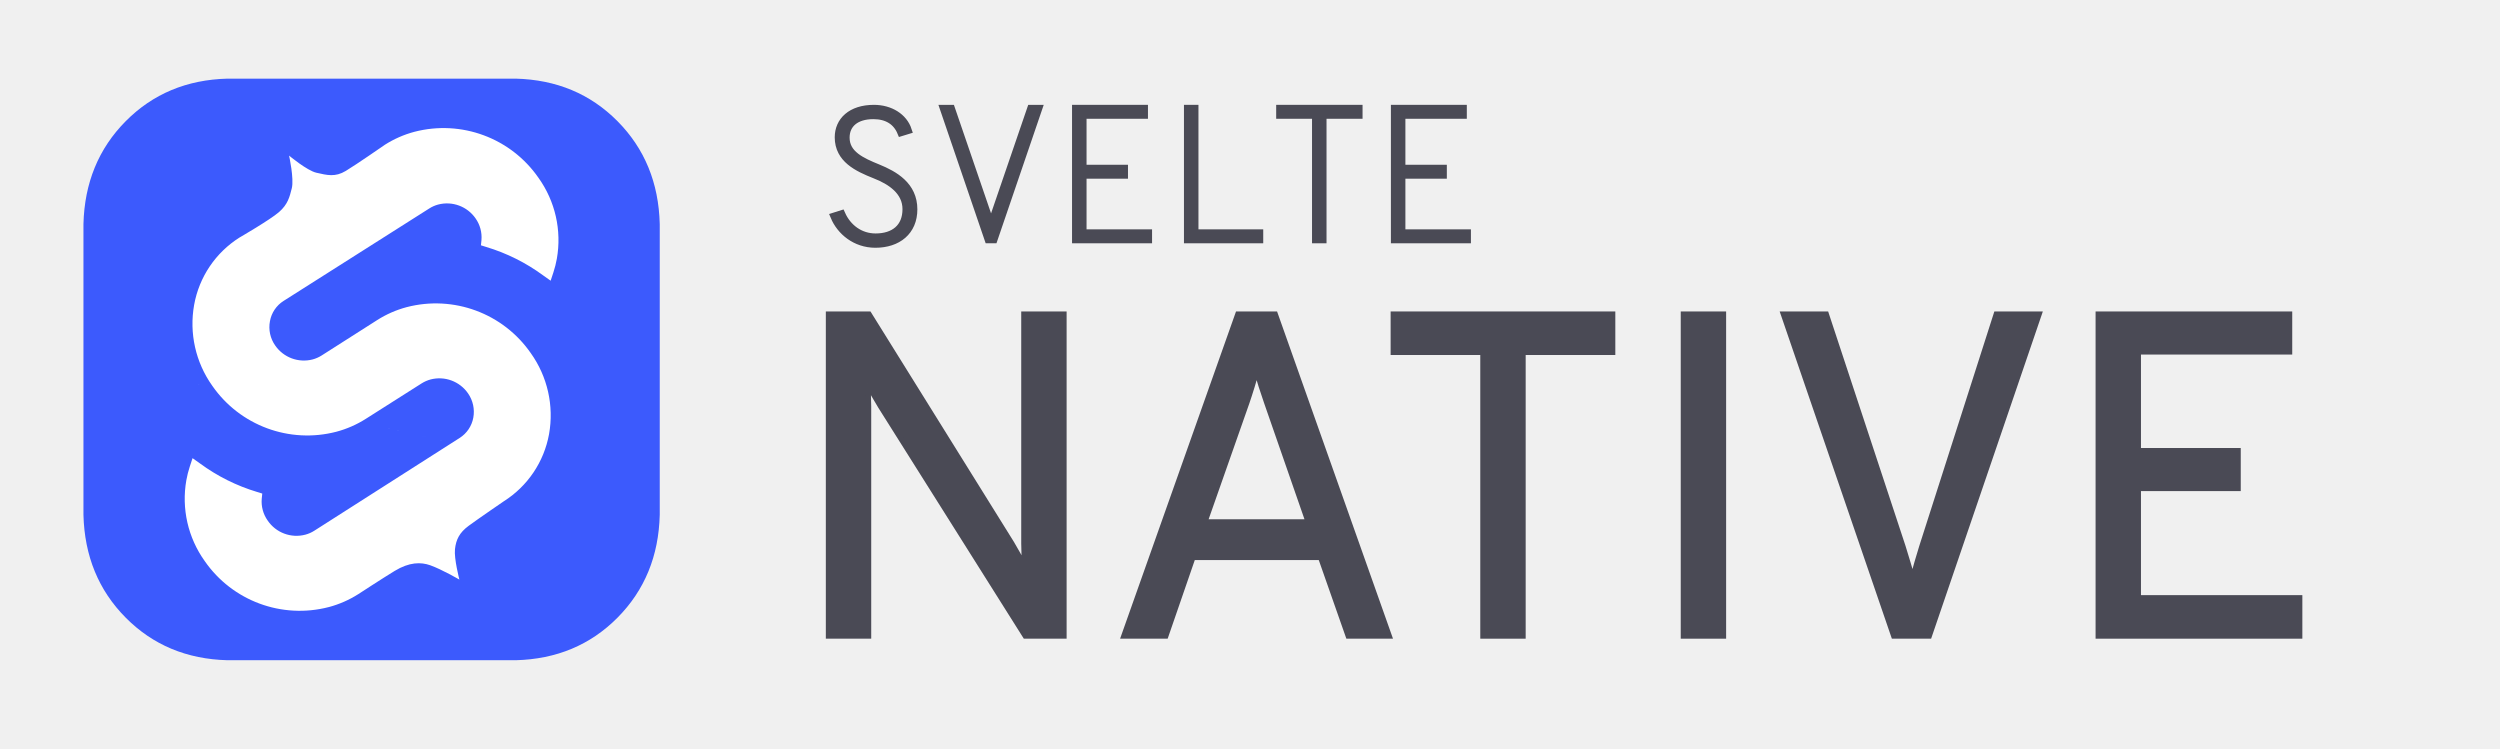
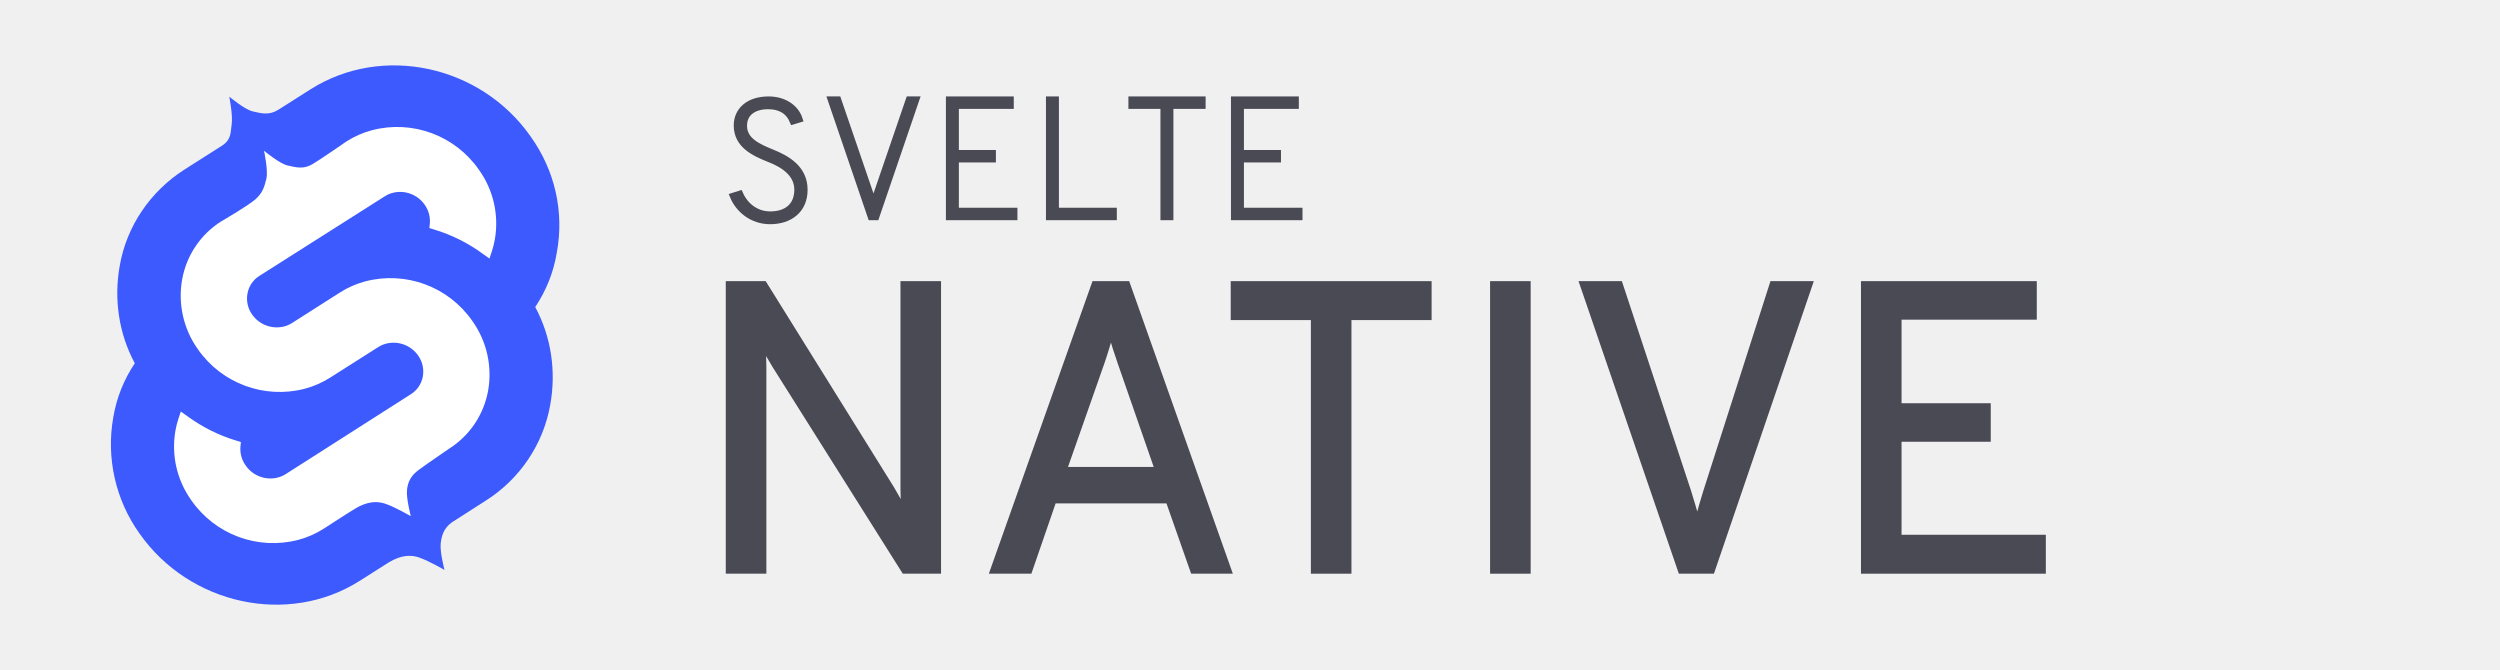
- <svg xmlns="http://www.w3.org/2000/svg" version="1.1" id="svelte" x="0px" y="0px" viewBox="0 0 464 139" xml:space="preserve" width="464" height="139">
-   <defs id="defs23" />
-   <style type="text/css" id="style2">
- 	.st0{fill:#159497;}
- 	.st1{fill:#FFFFFF;}
- 	.st2{fill:#4A4A55;}
- </style>
-   <path id="front" class="st1" d="m 61.9,112.2 c -8.4,2.2 -17.3,-1.1 -22.2,-8.2 -3,-4.2 -4.2,-9.4 -3.3,-14.5 0.1,-0.8 0.4,-1.6 0.6,-2.4 l 0.5,-1.5 1.3,1 c 3.1,2.2 6.5,4 10.2,5.1 l 1,0.3 -0.1,1 c -0.1,1.4 0.3,2.7 1.1,3.8 1.5,2.1 4.2,3.1 6.7,2.5 0.6,-0.2 1.1,-0.4 1.6,-0.7 L 85.3,82 c 1.3,-0.8 2.2,-2.1 2.4,-3.6 0.3,-1.5 -0.1,-3.1 -1,-4.4 -1.5,-2.1 -4.2,-3.1 -6.7,-2.5 -0.6,0.2 -1.1,0.4 -1.6,0.7 l -10,6.3 c -1.6,1 -3.4,1.8 -5.3,2.3 -8.4,2.2 -17.3,-1.1 -22.2,-8.2 -3,-4.2 -4.2,-9.4 -3.2,-14.5 0.9,-5 3.8,-9.4 8.1,-12.1 L 72,29.3 c 1.6,-1 3.4,-1.8 5.3,-2.3 8.4,-2.2 17.3,1.1 22.2,8.2 3,4.2 4.2,9.4 3.3,14.5 -0.2,0.8 -0.4,1.6 -0.6,2.4 l -0.5,1.5 -1.3,-1 c -3.1,-2.3 -6.5,-4 -10.2,-5.1 l -1,-0.3 0.1,-1 C 89.4,44.8 89,43.4 88.2,42.3 86.7,40.2 84,39.2 81.5,39.9 c -0.6,0.2 -1.1,0.4 -1.6,0.7 L 53.8,57.3 c -1.3,0.8 -2.2,2.1 -2.5,3.6 -0.3,1.5 0.1,3.1 1,4.4 1.5,2.1 4.1,3.1 6.7,2.5 0.6,-0.2 1.1,-0.4 1.6,-0.7 l 10,-6.3 c 1.6,-1 3.4,-1.8 5.3,-2.3 8.4,-2.2 17.3,1.1 22.2,8.2 3,4.2 4.2,9.4 3.3,14.5 -0.9,5 -3.8,9.4 -8.1,12.1 l -26.1,16.6 c -1.6,1 -3.4,1.8 -5.3,2.3" style="fill:#ffffff" />
-   <g id="layer1" style="display:inline">
-     <g id="g5649">
-       <path id="path2" d="m 114.616,22.502 c 5.031,5.077 7.642,11.436 7.833,19.079 v 53.972 c -0.191,7.64 -2.802,14.002 -7.833,19.079 -5.031,5.077 -11.334,7.712 -18.907,7.907 H 42.229 C 34.656,122.344 28.354,119.709 23.324,114.632 18.293,109.555 15.681,103.194 15.489,95.553 V 41.581 C 15.681,33.938 18.293,27.579 23.324,22.502 28.354,17.425 34.656,14.79 42.229,14.595 h 53.48 c 7.573,0.194 13.876,2.83 18.907,7.907 z M 24.395,68.566 c 110.657,25.394 55.329,12.697 0,0 z" style="fill:#3c5afd;stroke-width:0.42" />
-       <path style="fill:#ffffff;stroke-width:0.983" d="m 61.015,112.673 c -8.702,2.262 -17.892,-1.145 -23.016,-8.534 -3.112,-4.345 -4.342,-9.76 -3.412,-15.023 0.154,-0.856 0.367,-1.7 0.639,-2.527 l 0.511,-1.553 1.386,0.983 c 3.196,2.351 6.77,4.136 10.569,5.28 l 0.983,0.305 -0.098,0.983 c -0.118,1.424 0.269,2.843 1.091,4.011 1.537,2.281 4.351,3.339 7.01,2.635 0.585,-0.156 1.142,-0.402 1.652,-0.728 L 85.299,81.29 c 1.337,-0.844 2.261,-2.21 2.546,-3.765 0.292,-1.578 -0.063,-3.208 -0.983,-4.523 -1.545,-2.229 -4.316,-3.257 -6.941,-2.576 -0.587,0.158 -1.147,0.404 -1.662,0.728 L 67.917,77.721 C 66.223,78.801 64.373,79.614 62.431,80.13 53.723,82.398 44.524,78.991 39.396,71.596 36.301,67.244 35.089,61.829 36.033,56.573 c 0.929,-5.158 3.983,-9.689 8.416,-12.486 0,0 5.686,-3.287 7.334,-4.725 1.648,-1.438 1.973,-2.822 2.375,-4.425 0.444,-1.772 -0.506,-6.057 -0.506,-6.057 0,0 3.334,2.784 5.067,3.178 2.005,0.455 3.486,0.854 5.458,-0.335 1.972,-1.188 7.25,-4.851 7.25,-4.851 1.694,-1.08 3.544,-1.893 5.486,-2.409 8.705,-2.267 17.9,1.141 23.026,8.534 3.112,4.345 4.342,9.76 3.412,15.023 -0.154,0.856 -0.367,1.7 -0.639,2.527 L 102.2,52.1 100.814,51.117 C 97.618,48.766 94.043,46.981 90.245,45.837 l -0.983,-0.305 0.098,-0.983 c 0.118,-1.424 -0.269,-2.843 -1.091,-4.011 -1.543,-2.231 -4.316,-3.26 -6.941,-2.576 -0.585,0.156 -1.142,0.402 -1.652,0.728 l -27.037,17.156 c -1.338,0.842 -2.259,2.209 -2.537,3.766 -0.302,1.578 0.053,3.212 0.983,4.523 1.545,2.229 4.316,3.257 6.941,2.576 0.587,-0.158 1.147,-0.404 1.662,-0.728 L 69.992,59.415 c 1.694,-1.08 3.544,-1.893 5.486,-2.409 8.708,-2.268 17.907,1.139 23.035,8.534 3.105,4.347 4.328,9.763 3.392,15.023 -0.929,5.158 -3.983,9.689 -8.416,12.486 0,0 -4.788,3.276 -6.506,4.542 -1.719,1.266 -2.349,2.569 -2.54,4.343 -0.191,1.774 0.82,5.642 0.82,5.642 0,0 -3.244,-1.891 -5.416,-2.664 -1.749,-0.622 -3.898,-0.59 -6.591,1.048 -2.145,1.304 -6.744,4.304 -6.744,4.304 -1.694,1.08 -3.544,1.893 -5.486,2.409" id="path3711" />
-     </g>
-     <g aria-label="NATIVE" style="font-style:normal;font-variant:normal;font-weight:normal;font-stretch:normal;font-size:85.333px;line-height:24.983px;font-family:overpass;-inkscape-font-specification:'overpass, Normal';font-variant-ligatures:normal;font-variant-caps:normal;font-variant-numeric:normal;font-feature-settings:normal;text-align:start;letter-spacing:0px;word-spacing:0px;writing-mode:lr-tb;text-anchor:start;fill:#4a4a55;fill-opacity:1;stroke:#4a4a55;stroke-opacity:1" id="text4505">
-       <g id="g5725" transform="translate(472.8565,121.0695)">
-         <g transform="matrix(1.44354,0,0,1.44354,-333.4311,-69.78954)" style="font-style:normal;font-variant:normal;font-weight:100;font-stretch:normal;font-size:24px;line-height:24.983px;font-family:overpass;-inkscape-font-specification:'overpass, Thin';font-variant-ligatures:normal;font-variant-caps:normal;font-variant-numeric:normal;font-feature-settings:normal;text-align:start;letter-spacing:0px;word-spacing:0px;writing-mode:lr-tb;text-anchor:start;display:inline;fill:#4a4a55;fill-opacity:1;stroke:#4a4a55;stroke-opacity:1" id="g6512">
-           <g transform="matrix(0.6927414,0,0,0.6927414,230.7929,49.7294)" id="g5733-2" style="font-style:normal;font-variant:normal;font-weight:normal;font-stretch:normal;font-size:medium;line-height:24.983px;font-family:overpass;-inkscape-font-specification:'overpass, Normal';font-variant-ligatures:normal;font-variant-caps:normal;font-variant-numeric:normal;font-feature-settings:normal;text-align:start;letter-spacing:0px;word-spacing:0px;writing-mode:lr-tb;text-anchor:start;display:inline;fill:#4a4a55;fill-opacity:1;stroke:#4a4a55;stroke-opacity:1">
-             <path id="path5066-8" d="M -275.12,-5.026 V -64.759 h -7.424 v 42.581 c 0,1.365 0.085,2.816 0.171,4.352 -0.853,-1.621 -1.621,-2.987 -2.475,-4.437 l -26.453,-42.496 h -7.509 v 59.733 h 7.424 V -47.693 c 0,-1.365 -0.085,-2.901 -0.171,-4.181 0.768,1.451 1.621,2.901 2.389,4.181 l 26.88,42.667 z" style="font-style:normal;font-variant:normal;font-weight:normal;font-stretch:normal;font-size:85.333px;line-height:24.983px;font-family:overpass;-inkscape-font-specification:'overpass, Normal';font-variant-ligatures:normal;font-variant-caps:normal;font-variant-numeric:normal;font-feature-settings:normal;text-align:start;letter-spacing:0px;word-spacing:0px;writing-mode:lr-tb;text-anchor:start;display:inline;fill:#4a4a55;fill-opacity:1;stroke:#4a4a55;stroke-opacity:1" />
-             <path id="path5068-7" d="m -222.346,-5.026 h 7.595 l -21.163,-59.733 h -6.912 l -21.163,59.733 h 7.765 l 5.035,-14.592 h 23.723 z m -7.424,-21.163 h -19.2 l 7.765,-22.101 c 0.597,-1.707 1.451,-4.523 1.877,-6.059 0.341,1.536 1.28,4.352 1.877,6.059 z" style="font-style:normal;font-variant:normal;font-weight:normal;font-stretch:normal;font-size:85.333px;line-height:24.983px;font-family:overpass;-inkscape-font-specification:'overpass, Normal';font-variant-ligatures:normal;font-variant-caps:normal;font-variant-numeric:normal;font-feature-settings:normal;text-align:start;letter-spacing:0px;word-spacing:0px;writing-mode:lr-tb;text-anchor:start;display:inline;fill:#4a4a55;fill-opacity:1;stroke:#4a4a55;stroke-opacity:1" />
-             <path id="path5070-7" d="m -189.92,-57.677 h 16.64 v -7.083 h -40.704 v 7.083 h 16.64 v 52.651 h 7.424 z" style="font-style:normal;font-variant:normal;font-weight:normal;font-stretch:normal;font-size:85.333px;line-height:24.983px;font-family:overpass;-inkscape-font-specification:'overpass, Normal';font-variant-ligatures:normal;font-variant-caps:normal;font-variant-numeric:normal;font-feature-settings:normal;text-align:start;letter-spacing:0px;word-spacing:0px;writing-mode:lr-tb;text-anchor:start;display:inline;fill:#4a4a55;fill-opacity:1;stroke:#4a4a55;stroke-opacity:1" />
-             <path id="path5072-2" d="m -160.14,-5.026 h 7.424 V -64.759 h -7.424 z" style="font-style:normal;font-variant:normal;font-weight:normal;font-stretch:normal;font-size:85.333px;line-height:24.983px;font-family:overpass;-inkscape-font-specification:'overpass, Normal';font-variant-ligatures:normal;font-variant-caps:normal;font-variant-numeric:normal;font-feature-settings:normal;text-align:start;letter-spacing:0px;word-spacing:0px;writing-mode:lr-tb;text-anchor:start;display:inline;fill:#4a4a55;fill-opacity:1;stroke:#4a4a55;stroke-opacity:1" />
-             <path id="path5074-7" d="m -121.098,-5.026 h 6.571 l 20.395,-59.733 h -7.936 l -13.824,43.179 c -0.512,1.707 -1.195,3.84 -1.707,6.059 -0.597,-2.219 -1.28,-4.352 -1.792,-6.059 l -14.251,-43.179 h -7.936 z" style="font-style:normal;font-variant:normal;font-weight:normal;font-stretch:normal;font-size:85.333px;line-height:24.983px;font-family:overpass;-inkscape-font-specification:'overpass, Normal';font-variant-ligatures:normal;font-variant-caps:normal;font-variant-numeric:normal;font-feature-settings:normal;text-align:start;letter-spacing:0px;word-spacing:0px;writing-mode:lr-tb;text-anchor:start;display:inline;fill:#4a4a55;fill-opacity:1;stroke:#4a4a55;stroke-opacity:1" />
-             <path id="path5076-2" d="m -83.144,-5.026 h 37.376 v -7.083 h -29.952 v -20.309 h 18.517 v -6.997 h -18.517 v -18.347 h 28.075 v -6.997 h -35.499 z" style="font-style:normal;font-variant:normal;font-weight:normal;font-stretch:normal;font-size:85.333px;line-height:24.983px;font-family:overpass;-inkscape-font-specification:'overpass, Normal';font-variant-ligatures:normal;font-variant-caps:normal;font-variant-numeric:normal;font-feature-settings:normal;text-align:start;letter-spacing:0px;word-spacing:0px;writing-mode:lr-tb;text-anchor:start;display:inline;fill:#4a4a55;fill-opacity:1;stroke:#4a4a55;stroke-opacity:1" />
-           </g>
-           <path d="m 15.966,-4.168 c 2.856,0 4.896,-1.608 4.896,-4.44 0,-3.072 -2.472,-4.44 -4.584,-5.304 -2.064,-0.84 -4.128,-1.752 -4.128,-3.912 0,-1.776 1.32,-2.88 3.552,-2.88 1.8,0 3,0.792 3.576,2.184 l 0.864,-0.264 c -0.552,-1.68 -2.28,-2.76 -4.368,-2.76 -2.928,0 -4.536,1.584 -4.536,3.672 0,2.784 2.424,3.912 4.656,4.8 2.112,0.816 4.056,2.16 4.056,4.44 0,2.376 -1.584,3.624 -3.96,3.624 -1.992,0 -3.6,-1.2 -4.392,-2.976 l -0.912,0.288 c 0.792,1.896 2.712,3.528 5.28,3.528 z" id="path5087-50" />
-           <path d="m 30.502,-4.744 h 0.672 l 5.736,-16.8 h -0.936 l -4.8,14.016 c -0.12,0.336 -0.216,0.648 -0.336,1.008 -0.12,-0.36 -0.216,-0.672 -0.336,-1.008 l -4.8,-14.016 h -0.936 z" id="path5089-3" />
-           <path d="m 41.75,-4.744 h 9.288 v -0.792 h -8.424 v -7.512 h 5.328 v -0.792 h -5.328 v -6.912 h 7.896 v -0.792 h -8.76 z" id="path5091-4" />
-           <path d="m 56.139,-4.744 h 9.192 v -0.792 h -8.328 V -21.544 h -0.864 z" id="path5093-2" />
-           <path d="m 73.469,-20.752 h 4.632 v -0.792 h -10.104 v 0.792 h 4.608 v 16.008 h 0.864 z" id="path5095-92" />
-           <path d="m 82.746,-4.744 h 9.288 v -0.792 h -8.424 v -7.512 h 5.328 v -0.792 h -5.328 v -6.912 h 7.896 v -0.792 h -8.76 z" id="path5097-4" />
+ <svg xmlns="http://www.w3.org/2000/svg" id="svelte" width="519" height="139" viewBox="0 0 519 139" version="1.1">
+   <defs id="defs1846" />
+   <path id="front" fill="#fff" d="M61.89,112.16a20.73,20.73,0,0,1-22.24-8.25,19.14,19.14,0,0,1-3.27-14.5A17,17,0,0,1,37,87l.49-1.5,1.34,1A33.78,33.78,0,0,0,49,91.56l1,.29-.09,1A5.9,5.9,0,0,0,51,96.7a6.25,6.25,0,0,0,6.7,2.48,5.85,5.85,0,0,0,1.6-.7L85.34,81.86a5.42,5.42,0,0,0,2.45-3.64,5.77,5.77,0,0,0-1-4.37,6.25,6.25,0,0,0-6.7-2.48,5.72,5.72,0,0,0-1.6.7l-10,6.35a19.1,19.1,0,0,1-5.29,2.32A20.72,20.72,0,0,1,41,72.5,19.16,19.16,0,0,1,37.75,58a18,18,0,0,1,8.13-12.06L72,29.32A19.05,19.05,0,0,1,77.26,27a20.71,20.71,0,0,1,22.23,8.25,19.14,19.14,0,0,1,3.28,14.5,20.15,20.15,0,0,1-.62,2.43l-.5,1.5-1.33-1a33.78,33.78,0,0,0-10.2-5.1l-1-.29.09-1a5.86,5.86,0,0,0-1.06-3.88A6.23,6.23,0,0,0,81.49,40a5.72,5.72,0,0,0-1.6.7L53.8,57.29a5.45,5.45,0,0,0-2.45,3.63,5.84,5.84,0,0,0,1,4.38A6.25,6.25,0,0,0,59,67.78a6,6,0,0,0,1.6-.7l10-6.34a18.61,18.61,0,0,1,5.3-2.33,20.7,20.7,0,0,1,22.23,8.24,19.16,19.16,0,0,1,3.28,14.5,18,18,0,0,1-8.13,12.06L67.19,109.83a19.18,19.18,0,0,1-5.3,2.33" />
+   <g id="g1870" transform="translate(83.95604,-125.0402)">
+     <path id="path877" d="m -36.36,145.107 c 0,0 0.798,3.955 0.489,5.841 -0.25,1.524 0.005,3.058 -2.024,4.349 l -7.734,4.921 c -7.086,4.509 -12.051,11.767 -13.475,20.023 -1.234,6.928 -0.19,14.044 3.131,20.213 -2.278,3.416 -3.795,7.213 -4.46,11.198 -1.518,8.446 0.475,17.176 5.409,24.104 10.439,14.899 30.935,19.264 45.739,9.869 l 6.027,-3.825 c 2.597,-1.579 4.669,-1.61 6.355,-1.01 2.094,0.745 5.222,2.569 5.222,2.569 0,0 -0.974,-3.73 -0.79,-5.441 0.184,-1.711 0.642,-3.202 2.299,-4.423 l 6.984,-4.478 c 7.117,-4.46 12.054,-11.767 13.477,-20.023 1.234,-6.927 0.189,-14.046 -3.132,-20.214 2.278,-3.416 3.796,-7.211 4.461,-11.197 1.613,-8.541 -0.381,-17.177 -5.411,-24.199 -10.344,-14.804 -30.842,-19.264 -45.74,-9.774 l -6.678,4.238 c -1.901,1.146 -3.329,0.763 -5.263,0.324 -1.671,-0.379 -4.887,-3.065 -4.887,-3.065 z" style="fill:#3c5afd;stroke:none;stroke-width:0.237;stroke-opacity:1;fill-opacity:1" />
+     <path style="fill:#ffffff;fill-opacity:1;stroke:none;stroke-width:0.237;stroke-miterlimit:4;stroke-dasharray:none;stroke-opacity:1" d="m -22.051,237.121 c -8.391,2.181 -17.251,-1.104 -22.191,-8.228 -3.001,-4.189 -4.186,-9.41 -3.289,-14.485 0.148,-0.825 0.354,-1.64 0.616,-2.436 l 0.493,-1.498 1.337,0.948 c 3.081,2.266 6.528,3.988 10.19,5.09 l 0.948,0.294 -0.095,0.948 c -0.113,1.373 0.259,2.742 1.052,3.868 1.482,2.2 4.195,3.219 6.759,2.54 0.564,-0.151 1.101,-0.387 1.593,-0.701 L 1.363,206.863 c 1.29,-0.814 2.18,-2.131 2.455,-3.631 0.281,-1.522 -0.06,-3.093 -0.948,-4.361 -1.49,-2.149 -4.162,-3.14 -6.692,-2.484 -0.566,0.153 -1.106,0.389 -1.602,0.701 l -9.972,6.332 c -1.633,1.041 -3.417,1.825 -5.29,2.322 -8.396,2.187 -17.266,-1.098 -22.21,-8.228 -2.984,-4.196 -4.153,-9.417 -3.242,-14.485 0.896,-4.974 3.84,-9.342 8.114,-12.039 0,0 5.482,-3.169 7.071,-4.556 1.589,-1.387 1.903,-2.721 2.29,-4.267 0.428,-1.708 -0.488,-5.84 -0.488,-5.84 0,0 3.215,2.684 4.886,3.064 1.933,0.439 3.361,0.823 5.263,-0.323 1.901,-1.146 6.99,-4.678 6.99,-4.678 1.633,-1.041 3.417,-1.825 5.29,-2.322 8.394,-2.186 17.259,1.1 22.201,8.228 3.001,4.189 4.186,9.411 3.289,14.485 -0.148,0.825 -0.354,1.639 -0.616,2.436 l -0.493,1.498 -1.337,-0.948 c -3.081,-2.266 -6.528,-3.988 -10.19,-5.09 l -0.948,-0.294 0.095,-0.948 c 0.113,-1.373 -0.259,-2.742 -1.052,-3.868 -1.488,-2.151 -4.161,-3.143 -6.693,-2.484 -0.564,0.151 -1.101,0.387 -1.593,0.701 l -26.069,16.542 c -1.29,0.812 -2.178,2.13 -2.446,3.631 -0.291,1.522 0.051,3.097 0.948,4.361 1.49,2.149 4.162,3.14 6.693,2.484 0.566,-0.153 1.106,-0.389 1.602,-0.701 l 9.934,-6.332 c 1.633,-1.041 3.417,-1.825 5.29,-2.322 8.396,-2.187 17.265,1.099 22.21,8.228 2.994,4.192 4.173,9.413 3.27,14.485 -0.896,4.974 -3.84,9.342 -8.114,12.039 0,0 -4.616,3.158 -6.273,4.379 -1.657,1.221 -2.265,2.477 -2.449,4.187 -0.184,1.711 0.791,5.44 0.791,5.44 0,0 -3.128,-1.824 -5.222,-2.568 -1.686,-0.6 -3.759,-0.568 -6.355,1.01 -2.068,1.257 -6.503,4.15 -6.503,4.15 -1.633,1.041 -3.417,1.825 -5.29,2.322" id="path3711" />
+   </g>
+   <g transform="translate(-2.603274,0.5593727)" aria-label="NATIVE" style="font-style:normal;font-variant:normal;font-weight:normal;font-stretch:normal;font-size:85.333px;line-height:24.983px;font-family:overpass;-inkscape-font-specification:'overpass, Normal';font-variant-ligatures:normal;font-variant-caps:normal;font-variant-numeric:normal;font-feature-settings:normal;text-align:start;letter-spacing:0px;word-spacing:0px;writing-mode:lr-tb;text-anchor:start;display:inline;fill:#4a4a55;fill-opacity:1;stroke:#4a4a55;stroke-opacity:1" id="text4505">
+     <g id="g5725" transform="translate(472.8565,121.0695)">
+       <g transform="matrix(1.44354,0,0,1.44354,-333.4311,-69.78954)" style="font-style:normal;font-variant:normal;font-weight:100;font-stretch:normal;font-size:24px;line-height:24.983px;font-family:overpass;-inkscape-font-specification:'overpass, Thin';font-variant-ligatures:normal;font-variant-caps:normal;font-variant-numeric:normal;font-feature-settings:normal;text-align:start;letter-spacing:0px;word-spacing:0px;writing-mode:lr-tb;text-anchor:start;display:inline;fill:#4a4a55;fill-opacity:1;stroke:#4a4a55;stroke-opacity:1" id="g6512">
+         <g transform="matrix(0.6927414,0,0,0.6927414,230.7929,49.7294)" id="g5733-2" style="font-style:normal;font-variant:normal;font-weight:normal;font-stretch:normal;font-size:medium;line-height:24.983px;font-family:overpass;-inkscape-font-specification:'overpass, Normal';font-variant-ligatures:normal;font-variant-caps:normal;font-variant-numeric:normal;font-feature-settings:normal;text-align:start;letter-spacing:0px;word-spacing:0px;writing-mode:lr-tb;text-anchor:start;display:inline;fill:#4a4a55;fill-opacity:1;stroke:#4a4a55;stroke-opacity:1">
+           <path id="path5066-8" d="M -275.12,-5.026 V -64.759 h -7.424 v 42.581 c 0,1.365 0.085,2.816 0.171,4.352 -0.853,-1.621 -1.621,-2.987 -2.475,-4.437 l -26.453,-42.496 h -7.509 v 59.733 h 7.424 V -47.693 c 0,-1.365 -0.085,-2.901 -0.171,-4.181 0.768,1.451 1.621,2.901 2.389,4.181 l 26.88,42.667 z" style="font-style:normal;font-variant:normal;font-weight:normal;font-stretch:normal;font-size:85.333px;line-height:24.983px;font-family:overpass;-inkscape-font-specification:'overpass, Normal';font-variant-ligatures:normal;font-variant-caps:normal;font-variant-numeric:normal;font-feature-settings:normal;text-align:start;letter-spacing:0px;word-spacing:0px;writing-mode:lr-tb;text-anchor:start;display:inline;fill:#4a4a55;fill-opacity:1;stroke:#4a4a55;stroke-opacity:1" />
+           <path id="path5068-7" d="m -222.346,-5.026 h 7.595 l -21.163,-59.733 h -6.912 l -21.163,59.733 h 7.765 l 5.035,-14.592 h 23.723 z m -7.424,-21.163 h -19.2 l 7.765,-22.101 c 0.597,-1.707 1.451,-4.523 1.877,-6.059 0.341,1.536 1.28,4.352 1.877,6.059 z" style="font-style:normal;font-variant:normal;font-weight:normal;font-stretch:normal;font-size:85.333px;line-height:24.983px;font-family:overpass;-inkscape-font-specification:'overpass, Normal';font-variant-ligatures:normal;font-variant-caps:normal;font-variant-numeric:normal;font-feature-settings:normal;text-align:start;letter-spacing:0px;word-spacing:0px;writing-mode:lr-tb;text-anchor:start;display:inline;fill:#4a4a55;fill-opacity:1;stroke:#4a4a55;stroke-opacity:1" />
+           <path id="path5070-7" d="m -189.92,-57.677 h 16.64 v -7.083 h -40.704 v 7.083 h 16.64 v 52.651 h 7.424 z" style="font-style:normal;font-variant:normal;font-weight:normal;font-stretch:normal;font-size:85.333px;line-height:24.983px;font-family:overpass;-inkscape-font-specification:'overpass, Normal';font-variant-ligatures:normal;font-variant-caps:normal;font-variant-numeric:normal;font-feature-settings:normal;text-align:start;letter-spacing:0px;word-spacing:0px;writing-mode:lr-tb;text-anchor:start;display:inline;fill:#4a4a55;fill-opacity:1;stroke:#4a4a55;stroke-opacity:1" />
+           <path id="path5072-2" d="m -160.14,-5.026 h 7.424 V -64.759 h -7.424 z" style="font-style:normal;font-variant:normal;font-weight:normal;font-stretch:normal;font-size:85.333px;line-height:24.983px;font-family:overpass;-inkscape-font-specification:'overpass, Normal';font-variant-ligatures:normal;font-variant-caps:normal;font-variant-numeric:normal;font-feature-settings:normal;text-align:start;letter-spacing:0px;word-spacing:0px;writing-mode:lr-tb;text-anchor:start;display:inline;fill:#4a4a55;fill-opacity:1;stroke:#4a4a55;stroke-opacity:1" />
+           <path id="path5074-7" d="m -121.098,-5.026 h 6.571 l 20.395,-59.733 h -7.936 l -13.824,43.179 c -0.512,1.707 -1.195,3.84 -1.707,6.059 -0.597,-2.219 -1.28,-4.352 -1.792,-6.059 l -14.251,-43.179 h -7.936 z" style="font-style:normal;font-variant:normal;font-weight:normal;font-stretch:normal;font-size:85.333px;line-height:24.983px;font-family:overpass;-inkscape-font-specification:'overpass, Normal';font-variant-ligatures:normal;font-variant-caps:normal;font-variant-numeric:normal;font-feature-settings:normal;text-align:start;letter-spacing:0px;word-spacing:0px;writing-mode:lr-tb;text-anchor:start;display:inline;fill:#4a4a55;fill-opacity:1;stroke:#4a4a55;stroke-opacity:1" />
+           <path id="path5076-2" d="m -83.144,-5.026 h 37.376 v -7.083 h -29.952 v -20.309 h 18.517 v -6.997 h -18.517 v -18.347 h 28.075 v -6.997 h -35.499 z" style="font-style:normal;font-variant:normal;font-weight:normal;font-stretch:normal;font-size:85.333px;line-height:24.983px;font-family:overpass;-inkscape-font-specification:'overpass, Normal';font-variant-ligatures:normal;font-variant-caps:normal;font-variant-numeric:normal;font-feature-settings:normal;text-align:start;letter-spacing:0px;word-spacing:0px;writing-mode:lr-tb;text-anchor:start;display:inline;fill:#4a4a55;fill-opacity:1;stroke:#4a4a55;stroke-opacity:1" />
        </g>
+         <path d="m 15.966,-4.168 c 2.856,0 4.896,-1.608 4.896,-4.44 0,-3.072 -2.472,-4.44 -4.584,-5.304 -2.064,-0.84 -4.128,-1.752 -4.128,-3.912 0,-1.776 1.32,-2.88 3.552,-2.88 1.8,0 3,0.792 3.576,2.184 l 0.864,-0.264 c -0.552,-1.68 -2.28,-2.76 -4.368,-2.76 -2.928,0 -4.536,1.584 -4.536,3.672 0,2.784 2.424,3.912 4.656,4.8 2.112,0.816 4.056,2.16 4.056,4.44 0,2.376 -1.584,3.624 -3.96,3.624 -1.992,0 -3.6,-1.2 -4.392,-2.976 l -0.912,0.288 c 0.792,1.896 2.712,3.528 5.28,3.528 z" id="path5087-50" />
+         <path d="m 30.502,-4.744 h 0.672 l 5.736,-16.8 h -0.936 l -4.8,14.016 c -0.12,0.336 -0.216,0.648 -0.336,1.008 -0.12,-0.36 -0.216,-0.672 -0.336,-1.008 l -4.8,-14.016 h -0.936 z" id="path5089-3" />
+         <path d="m 41.75,-4.744 h 9.288 v -0.792 h -8.424 v -7.512 h 5.328 v -0.792 h -5.328 v -6.912 h 7.896 v -0.792 h -8.76 z" id="path5091-4" />
+         <path d="m 56.139,-4.744 h 9.192 v -0.792 h -8.328 V -21.544 h -0.864 z" id="path5093-2" />
+         <path d="m 73.469,-20.752 h 4.632 v -0.792 h -10.104 v 0.792 h 4.608 v 16.008 h 0.864 z" id="path5095-92" />
+         <path d="m 82.746,-4.744 h 9.288 v -0.792 h -8.424 v -7.512 h 5.328 v -0.792 h -5.328 v -6.912 h 7.896 v -0.792 h -8.76 z" id="path5097-4" />
      </g>
    </g>
  </g>
-   <g id="layer2" />
</svg>
